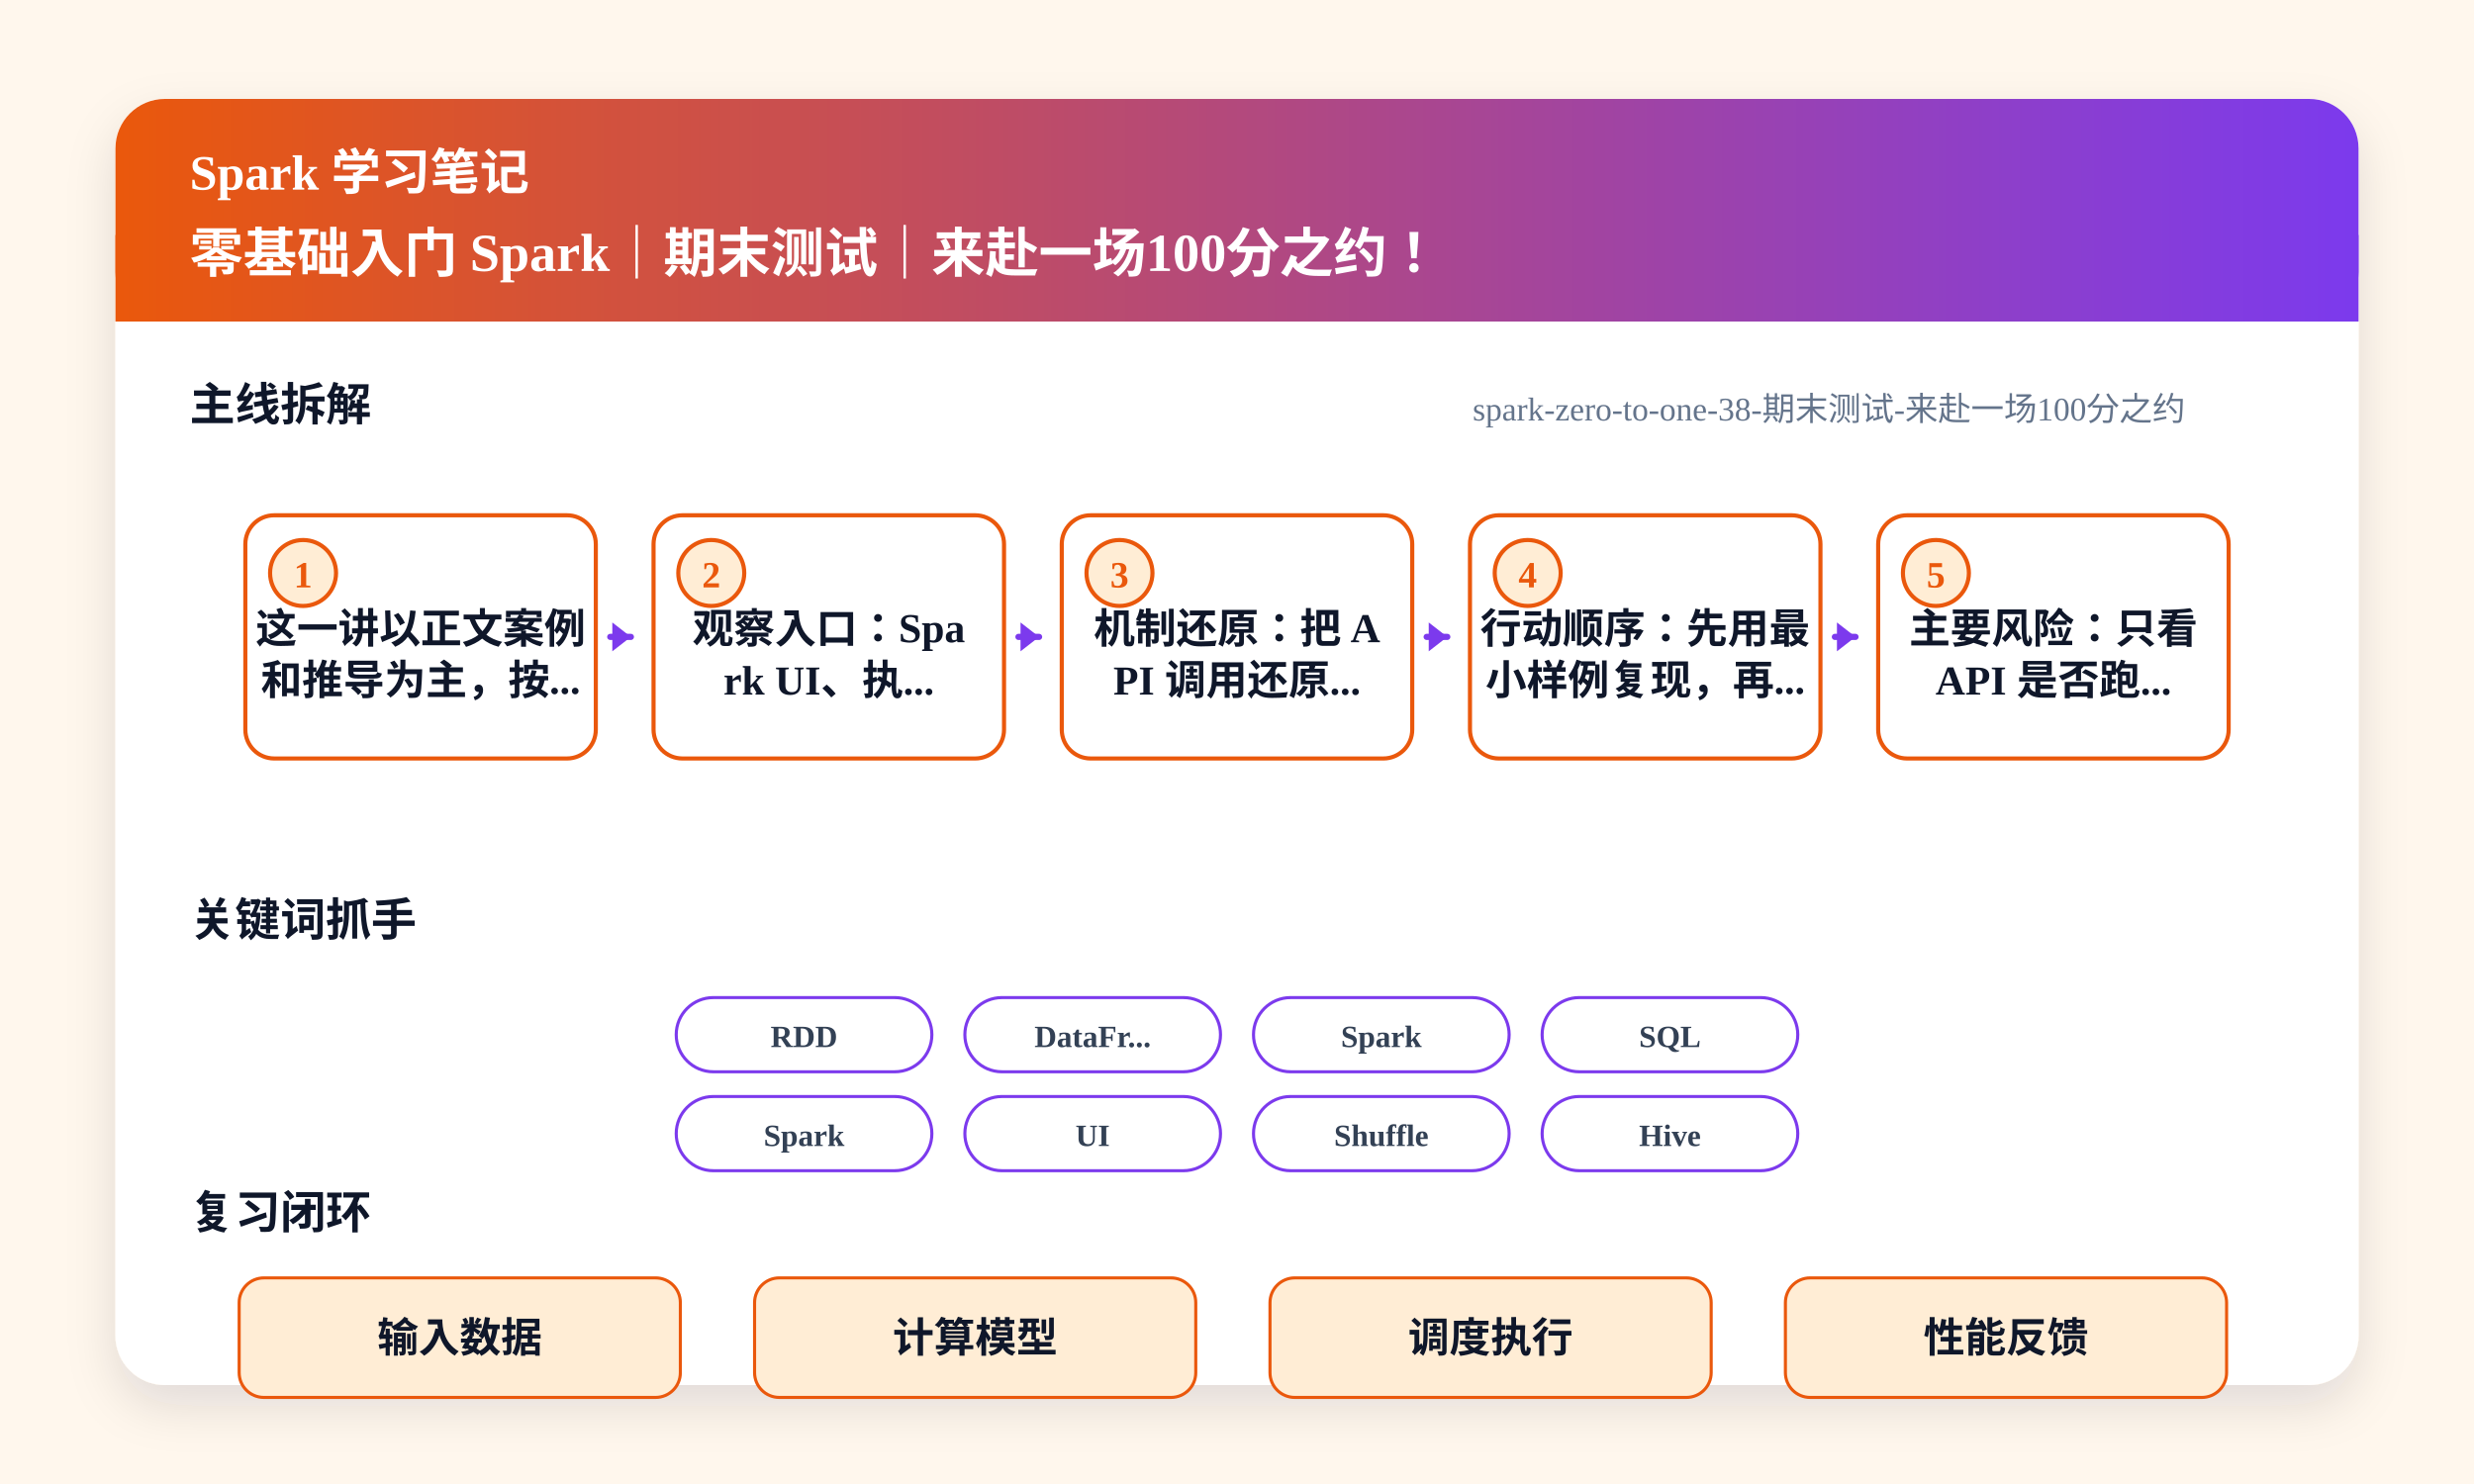
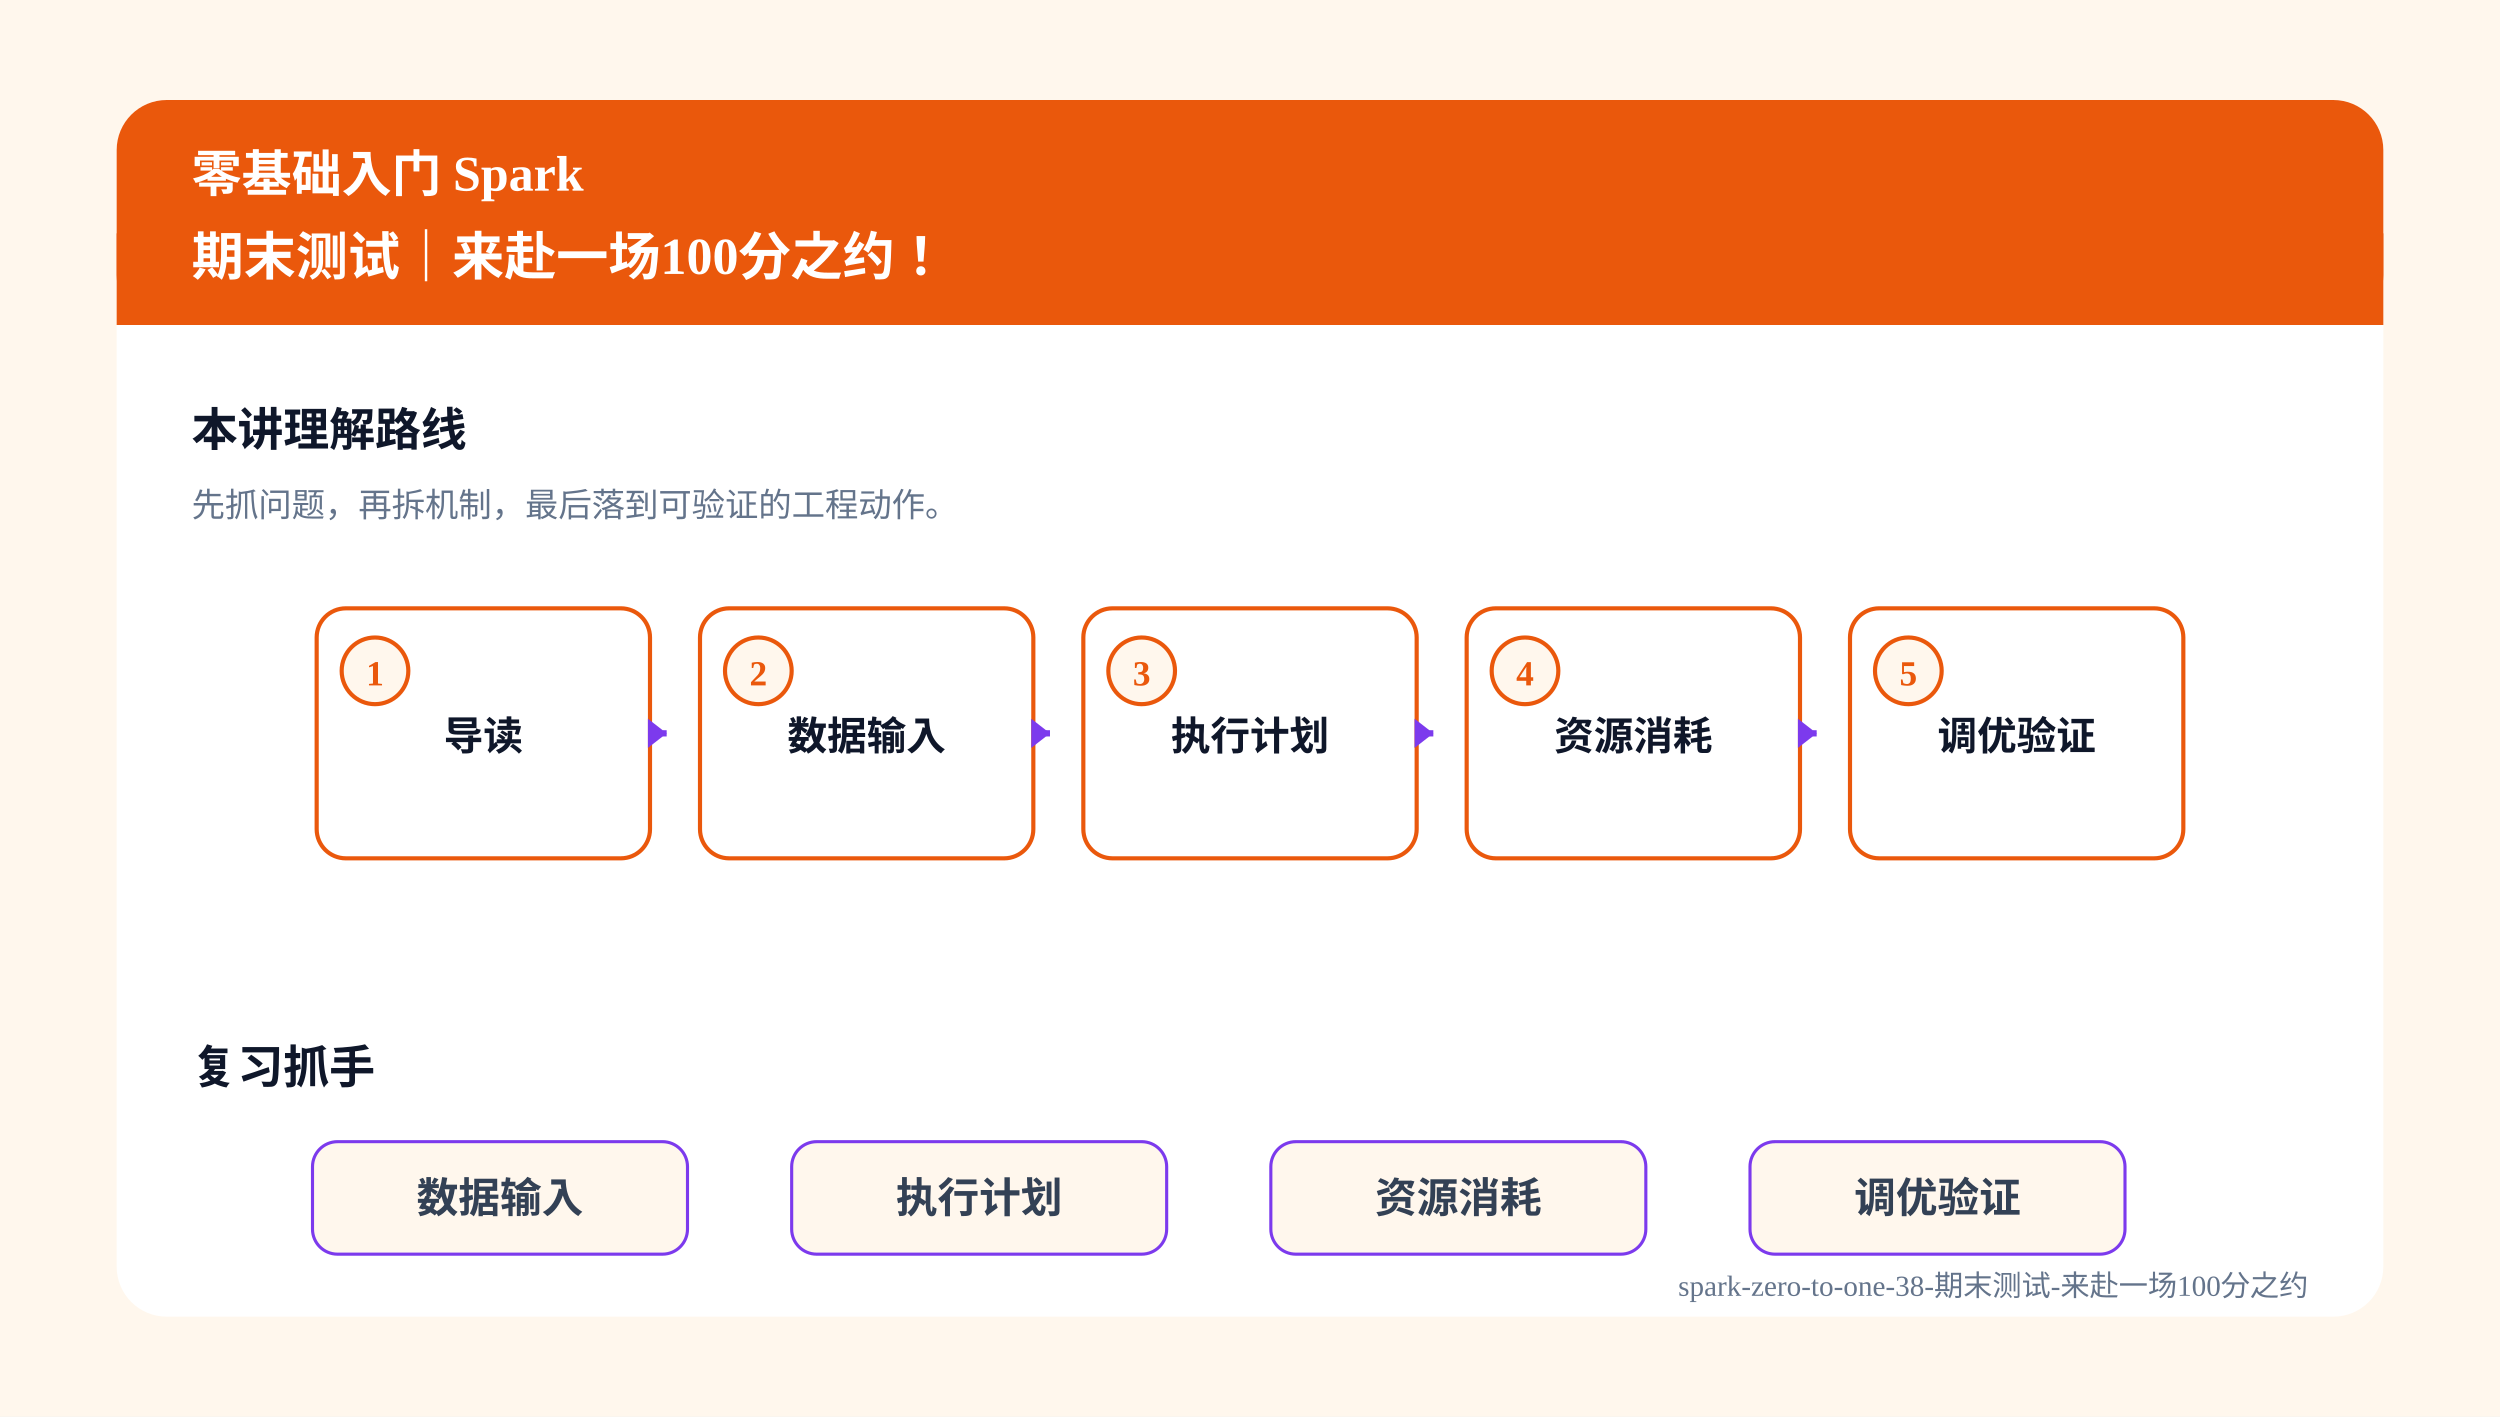
- <svg xmlns="http://www.w3.org/2000/svg" width="1200" height="720" viewBox="0 0 1200 720" role="img" aria-labelledby="title desc">
-   <defs>
-     <linearGradient id="header" x1="0" y1="0" x2="1" y2="0">
-       <stop offset="0%" stop-color="#ea580c" />
-       <stop offset="100%" stop-color="#7c3aed" />
-     </linearGradient>
-     <filter id="shadow" x="-20%" y="-20%" width="140%" height="140%">
-       <feDropShadow dx="0" dy="10" stdDeviation="12" flood-color="#0f172a" flood-opacity="0.12" />
-     </filter>
-   </defs>
-   <rect width="1200" height="720" rx="0" fill="#fff7ed" />
-   <rect x="56" y="48" width="1088" height="624" rx="24" fill="#ffffff" filter="url(#shadow)" />
-   <rect x="56" y="48" width="1088" height="108" rx="24" fill="url(#header)" />
-   <rect x="56" y="114" width="1088" height="42" fill="url(#header)" />
-   <text x="92" y="92" font-size="24" font-weight="800" fill="#ffffff">Spark 学习笔记</text>
-   <text x="92" y="132" text-anchor="start" font-size="26" font-weight="750" fill="#ffffff">零基础入门 Spark｜期末测试｜来赴一场100分之约！</text>
-   <text x="92" y="204" font-size="22" font-weight="700" fill="#0f172a">主线拆解</text>
-   <text x="1060" y="204" text-anchor="end" font-size="16" fill="#64748b">spark-zero-to-one-38-期末测试-来赴一场100分之约</text>
-   <rect x="119" y="250" width="170" height="118" rx="14" fill="#ffffff" stroke="#ea580c" stroke-width="2" />
-   <circle cx="147" cy="278" r="16" fill="#ffedd5" stroke="#ea580c" stroke-width="2" />
-   <text x="147" y="285" text-anchor="middle" font-size="18" font-weight="700" fill="#ea580c">1</text>
-   <text x="204" y="312" text-anchor="middle" font-size="20" font-weight="650" fill="#0f172a">这一讲以正文案例</text>
-   <text x="204" y="337" text-anchor="middle" font-size="20" font-weight="650" fill="#0f172a">和推导为主，按...</text>
-   <path d="M 296 309 H 306" stroke="#7c3aed" stroke-width="3" stroke-linecap="round" />
-   <path d="M 306 309 l -9 -7 v 14 z" fill="#7c3aed" />
-   <rect x="317" y="250" width="170" height="118" rx="14" fill="#ffffff" stroke="#ea580c" stroke-width="2" />
-   <circle cx="345" cy="278" r="16" fill="#ffedd5" stroke="#ea580c" stroke-width="2" />
-   <text x="345" y="285" text-anchor="middle" font-size="18" font-weight="700" fill="#ea580c">2</text>
-   <text x="402" y="312" text-anchor="middle" font-size="20" font-weight="650" fill="#0f172a">观察入口：Spa</text>
-   <text x="402" y="337" text-anchor="middle" font-size="20" font-weight="650" fill="#0f172a">rk UI、执...</text>
-   <path d="M 494 309 H 504" stroke="#7c3aed" stroke-width="3" stroke-linecap="round" />
-   <path d="M 504 309 l -9 -7 v 14 z" fill="#7c3aed" />
-   <rect x="515" y="250" width="170" height="118" rx="14" fill="#ffffff" stroke="#ea580c" stroke-width="2" />
-   <circle cx="543" cy="278" r="16" fill="#ffedd5" stroke="#ea580c" stroke-width="2" />
-   <text x="543" y="285" text-anchor="middle" font-size="18" font-weight="700" fill="#ea580c">3</text>
-   <text x="600" y="312" text-anchor="middle" font-size="20" font-weight="650" fill="#0f172a">机制还原：把 A</text>
-   <text x="600" y="337" text-anchor="middle" font-size="20" font-weight="650" fill="#0f172a">PI 调用还原...</text>
-   <path d="M 692 309 H 702" stroke="#7c3aed" stroke-width="3" stroke-linecap="round" />
-   <path d="M 702 309 l -9 -7 v 14 z" fill="#7c3aed" />
-   <rect x="713" y="250" width="170" height="118" rx="14" fill="#ffffff" stroke="#ea580c" stroke-width="2" />
-   <circle cx="741" cy="278" r="16" fill="#ffedd5" stroke="#ea580c" stroke-width="2" />
-   <text x="741" y="285" text-anchor="middle" font-size="18" font-weight="700" fill="#ea580c">4</text>
-   <text x="798" y="312" text-anchor="middle" font-size="20" font-weight="650" fill="#0f172a">行动顺序：先用最</text>
-   <text x="798" y="337" text-anchor="middle" font-size="20" font-weight="650" fill="#0f172a">小样例复现，再...</text>
-   <path d="M 890 309 H 900" stroke="#7c3aed" stroke-width="3" stroke-linecap="round" />
-   <path d="M 900 309 l -9 -7 v 14 z" fill="#7c3aed" />
-   <rect x="911" y="250" width="170" height="118" rx="14" fill="#ffffff" stroke="#ea580c" stroke-width="2" />
-   <circle cx="939" cy="278" r="16" fill="#ffedd5" stroke="#ea580c" stroke-width="2" />
-   <text x="939" y="285" text-anchor="middle" font-size="18" font-weight="700" fill="#ea580c">5</text>
-   <text x="996" y="312" text-anchor="middle" font-size="20" font-weight="650" fill="#0f172a">主要风险：只看 </text>
-   <text x="996" y="337" text-anchor="middle" font-size="20" font-weight="650" fill="#0f172a">API 是否跑...</text>
-   <text x="92" y="454" font-size="22" font-weight="700" fill="#0f172a">关键词抓手</text>
-   <rect x="328" y="484" width="124" height="36" rx="18" fill="#ffffff" stroke="#7c3aed" stroke-width="1.5" />
-   <text x="390" y="508" text-anchor="middle" font-size="15" font-weight="600" fill="#334155">RDD</text>
-   <rect x="468" y="484" width="124" height="36" rx="18" fill="#ffffff" stroke="#7c3aed" stroke-width="1.5" />
-   <text x="530" y="508" text-anchor="middle" font-size="15" font-weight="600" fill="#334155">DataFr...</text>
-   <rect x="608" y="484" width="124" height="36" rx="18" fill="#ffffff" stroke="#7c3aed" stroke-width="1.5" />
-   <text x="670" y="508" text-anchor="middle" font-size="15" font-weight="600" fill="#334155">Spark</text>
-   <rect x="748" y="484" width="124" height="36" rx="18" fill="#ffffff" stroke="#7c3aed" stroke-width="1.5" />
-   <text x="810" y="508" text-anchor="middle" font-size="15" font-weight="600" fill="#334155">SQL</text>
-   <rect x="328" y="532" width="124" height="36" rx="18" fill="#ffffff" stroke="#7c3aed" stroke-width="1.5" />
-   <text x="390" y="556" text-anchor="middle" font-size="15" font-weight="600" fill="#334155">Spark</text>
-   <rect x="468" y="532" width="124" height="36" rx="18" fill="#ffffff" stroke="#7c3aed" stroke-width="1.5" />
-   <text x="530" y="556" text-anchor="middle" font-size="15" font-weight="600" fill="#334155">UI</text>
-   <rect x="608" y="532" width="124" height="36" rx="18" fill="#ffffff" stroke="#7c3aed" stroke-width="1.5" />
-   <text x="670" y="556" text-anchor="middle" font-size="15" font-weight="600" fill="#334155">Shuffle</text>
-   <rect x="748" y="532" width="124" height="36" rx="18" fill="#ffffff" stroke="#7c3aed" stroke-width="1.5" />
-   <text x="810" y="556" text-anchor="middle" font-size="15" font-weight="600" fill="#334155">Hive</text>
-   <text x="92" y="596" font-size="22" font-weight="700" fill="#0f172a">复习闭环</text>
-   <rect x="116" y="620" width="214" height="58" rx="12" fill="#ffedd5" stroke="#ea580c" stroke-width="1.5" />
-   <text x="223" y="656" text-anchor="middle" font-size="20" font-weight="700" fill="#0f172a">输入数据</text>
-   <rect x="366" y="620" width="214" height="58" rx="12" fill="#ffedd5" stroke="#ea580c" stroke-width="1.5" />
-   <text x="473" y="656" text-anchor="middle" font-size="20" font-weight="700" fill="#0f172a">计算模型</text>
-   <rect x="616" y="620" width="214" height="58" rx="12" fill="#ffedd5" stroke="#ea580c" stroke-width="1.5" />
-   <text x="723" y="656" text-anchor="middle" font-size="20" font-weight="700" fill="#0f172a">调度执行</text>
-   <rect x="866" y="620" width="214" height="58" rx="12" fill="#ffedd5" stroke="#ea580c" stroke-width="1.5" />
-   <text x="973" y="656" text-anchor="middle" font-size="20" font-weight="700" fill="#0f172a">性能反馈</text>
+ <svg xmlns="http://www.w3.org/2000/svg" width="1200" height="680" viewBox="0 0 1200 680" role="img">
+   <rect width="1200" height="680" fill="#fff7ed" />
+   <rect x="56" y="48" width="1088" height="584" rx="24" fill="#ffffff" />
+   <rect x="56" y="48" width="1088" height="108" rx="24" fill="#ea580c" />
+   <rect x="56" y="112" width="1088" height="44" fill="#ea580c" />
+   <text x="92" y="92" font-size="24" font-weight="800" fill="#fff">零基础入门 Spark</text>
+   <text x="92" y="132" text-anchor="start" font-size="25" font-weight="700" fill="#fff">期末测试｜来赴一场100分之约！</text>
+   <text x="92" y="214" font-size="22" font-weight="800" fill="#0f172a">本讲理解路线</text>
+   <text x="92" y="248" font-size="16" fill="#64748b">先抓问题，再拆机制，最后落到可验证的工程动作。</text>
+   <rect x="152" y="292" width="160" height="120" rx="14" fill="#fff" stroke="#ea580c" stroke-width="2" />
+   <circle cx="180" cy="322" r="16" fill="#fff7ed" stroke="#ea580c" stroke-width="2" />
+   <text x="180" y="329" text-anchor="middle" font-size="17" font-weight="700" fill="#ea580c">1</text>
+   <text x="232" y="360" text-anchor="middle" font-size="19" font-weight="700" fill="#0f172a">导读</text>
+   <path d="M 318 352 H 320" stroke="#7c3aed" stroke-width="3" />
+   <path d="M 320 352 l -9 -7 v14 z" fill="#7c3aed" />
+   <rect x="336" y="292" width="160" height="120" rx="14" fill="#fff" stroke="#ea580c" stroke-width="2" />
+   <circle cx="364" cy="322" r="16" fill="#fff7ed" stroke="#ea580c" stroke-width="2" />
+   <text x="364" y="329" text-anchor="middle" font-size="17" font-weight="700" fill="#ea580c">2</text>
+   <text x="416" y="360" text-anchor="middle" font-size="19" font-weight="700" fill="#0f172a">数据输入</text>
+   <path d="M 502 352 H 504" stroke="#7c3aed" stroke-width="3" />
+   <path d="M 504 352 l -9 -7 v14 z" fill="#7c3aed" />
+   <rect x="520" y="292" width="160" height="120" rx="14" fill="#fff" stroke="#ea580c" stroke-width="2" />
+   <circle cx="548" cy="322" r="16" fill="#fff7ed" stroke="#ea580c" stroke-width="2" />
+   <text x="548" y="329" text-anchor="middle" font-size="17" font-weight="700" fill="#ea580c">3</text>
+   <text x="600" y="360" text-anchor="middle" font-size="19" font-weight="700" fill="#0f172a">执行计划</text>
+   <path d="M 686 352 H 688" stroke="#7c3aed" stroke-width="3" />
+   <path d="M 688 352 l -9 -7 v14 z" fill="#7c3aed" />
+   <rect x="704" y="292" width="160" height="120" rx="14" fill="#fff" stroke="#ea580c" stroke-width="2" />
+   <circle cx="732" cy="322" r="16" fill="#fff7ed" stroke="#ea580c" stroke-width="2" />
+   <text x="732" y="329" text-anchor="middle" font-size="17" font-weight="700" fill="#ea580c">4</text>
+   <text x="784" y="360" text-anchor="middle" font-size="19" font-weight="700" fill="#0f172a">资源消耗</text>
+   <path d="M 870 352 H 872" stroke="#7c3aed" stroke-width="3" />
+   <path d="M 872 352 l -9 -7 v14 z" fill="#7c3aed" />
+   <rect x="888" y="292" width="160" height="120" rx="14" fill="#fff" stroke="#ea580c" stroke-width="2" />
+   <circle cx="916" cy="322" r="16" fill="#fff7ed" stroke="#ea580c" stroke-width="2" />
+   <text x="916" y="329" text-anchor="middle" font-size="17" font-weight="700" fill="#ea580c">5</text>
+   <text x="968" y="360" text-anchor="middle" font-size="19" font-weight="700" fill="#0f172a">调优验证</text>
+   <text x="92" y="520" font-size="22" font-weight="800" fill="#0f172a">复习抓手</text>
+   <rect x="150" y="548" width="180" height="54" rx="12" fill="#fff7ed" stroke="#7c3aed" stroke-width="1.5" />
+   <text x="240" y="582" text-anchor="middle" font-size="20" font-weight="700" fill="#334155">数据输入</text>
+   <rect x="380" y="548" width="180" height="54" rx="12" fill="#fff7ed" stroke="#7c3aed" stroke-width="1.5" />
+   <text x="470" y="582" text-anchor="middle" font-size="20" font-weight="700" fill="#334155">执行计划</text>
+   <rect x="610" y="548" width="180" height="54" rx="12" fill="#fff7ed" stroke="#7c3aed" stroke-width="1.5" />
+   <text x="700" y="582" text-anchor="middle" font-size="20" font-weight="700" fill="#334155">资源消耗</text>
+   <rect x="840" y="548" width="180" height="54" rx="12" fill="#fff7ed" stroke="#7c3aed" stroke-width="1.5" />
+   <text x="930" y="582" text-anchor="middle" font-size="20" font-weight="700" fill="#334155">调优验证</text>
+   <text x="1108" y="622" text-anchor="end" font-size="14" fill="#64748b">spark-zero-to-one-38-期末测试-来赴一场100分之约</text>
</svg>
